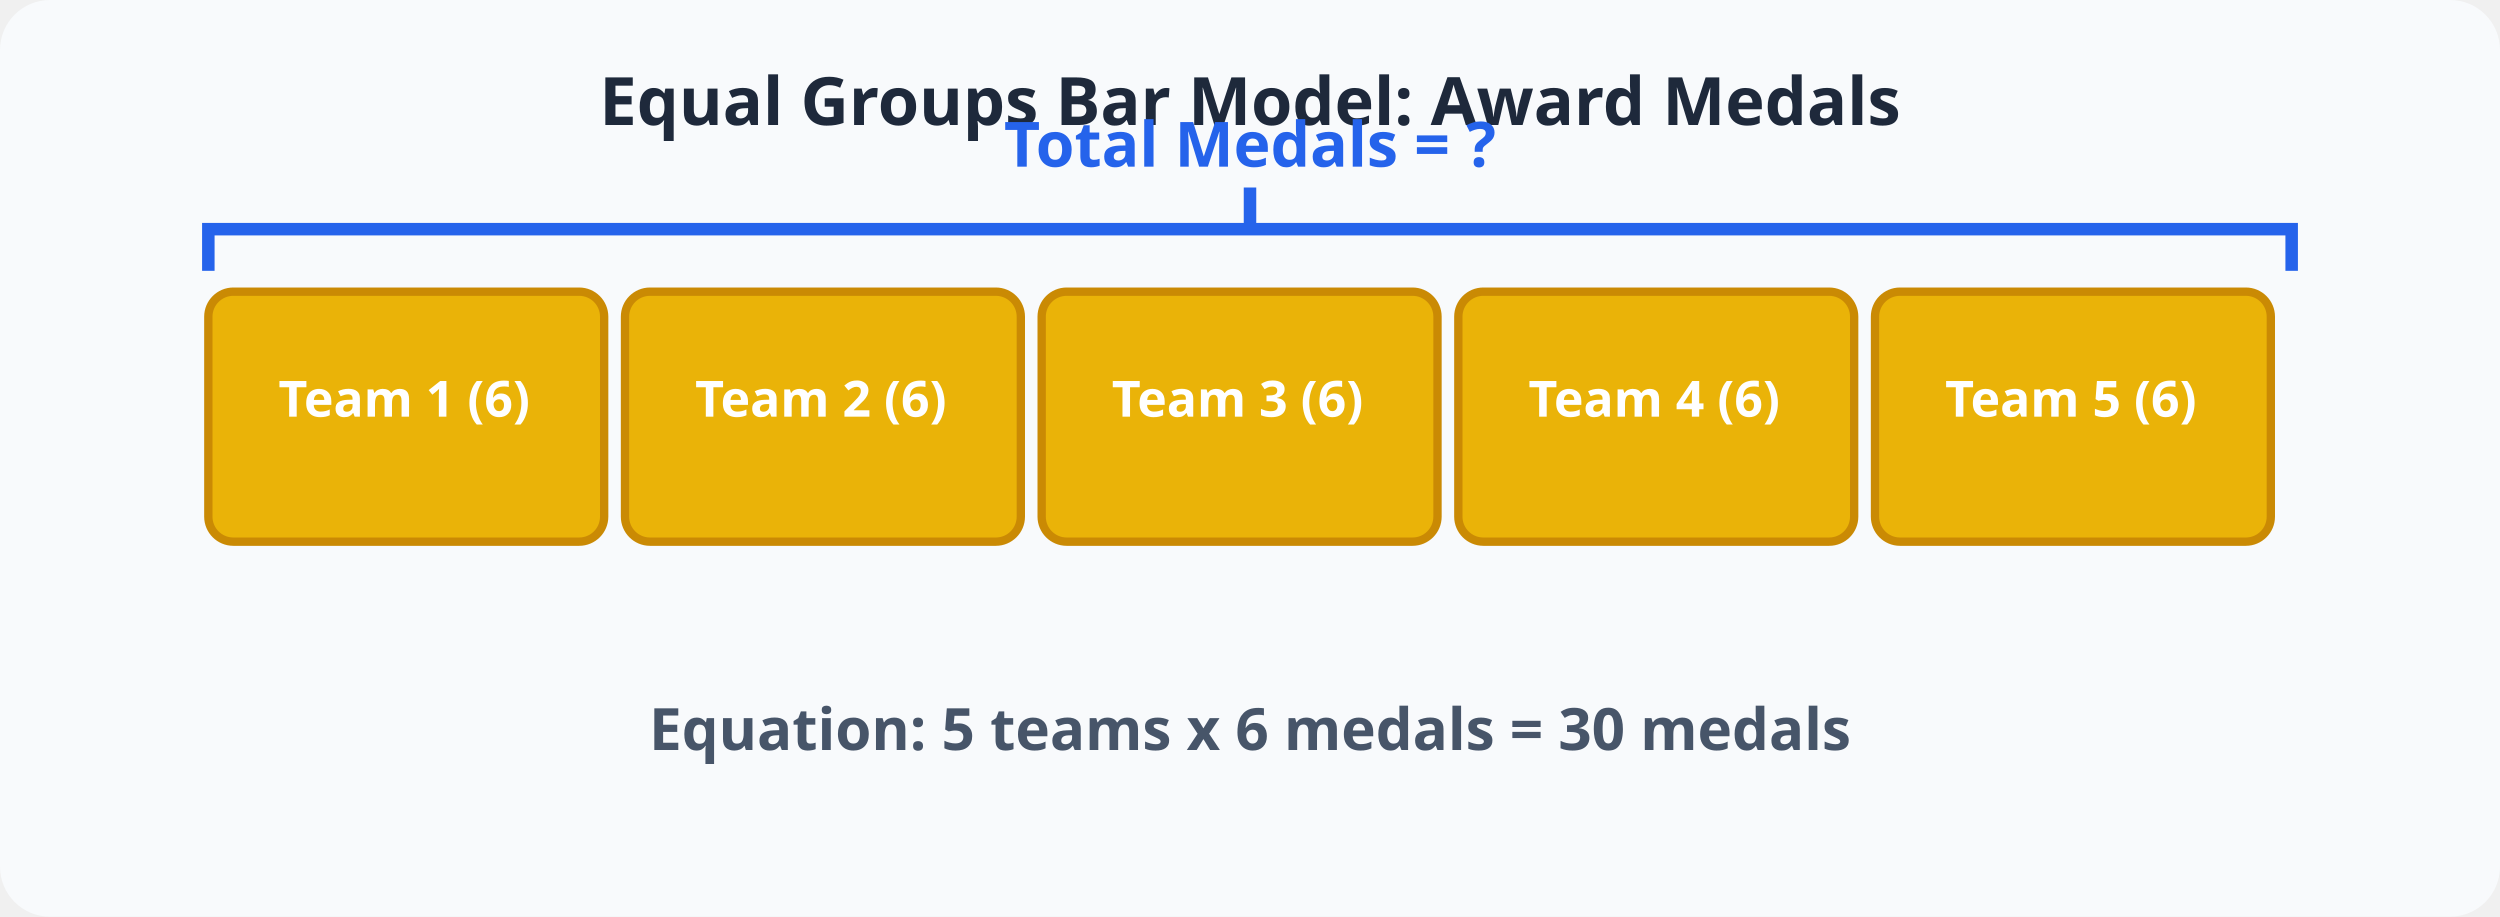
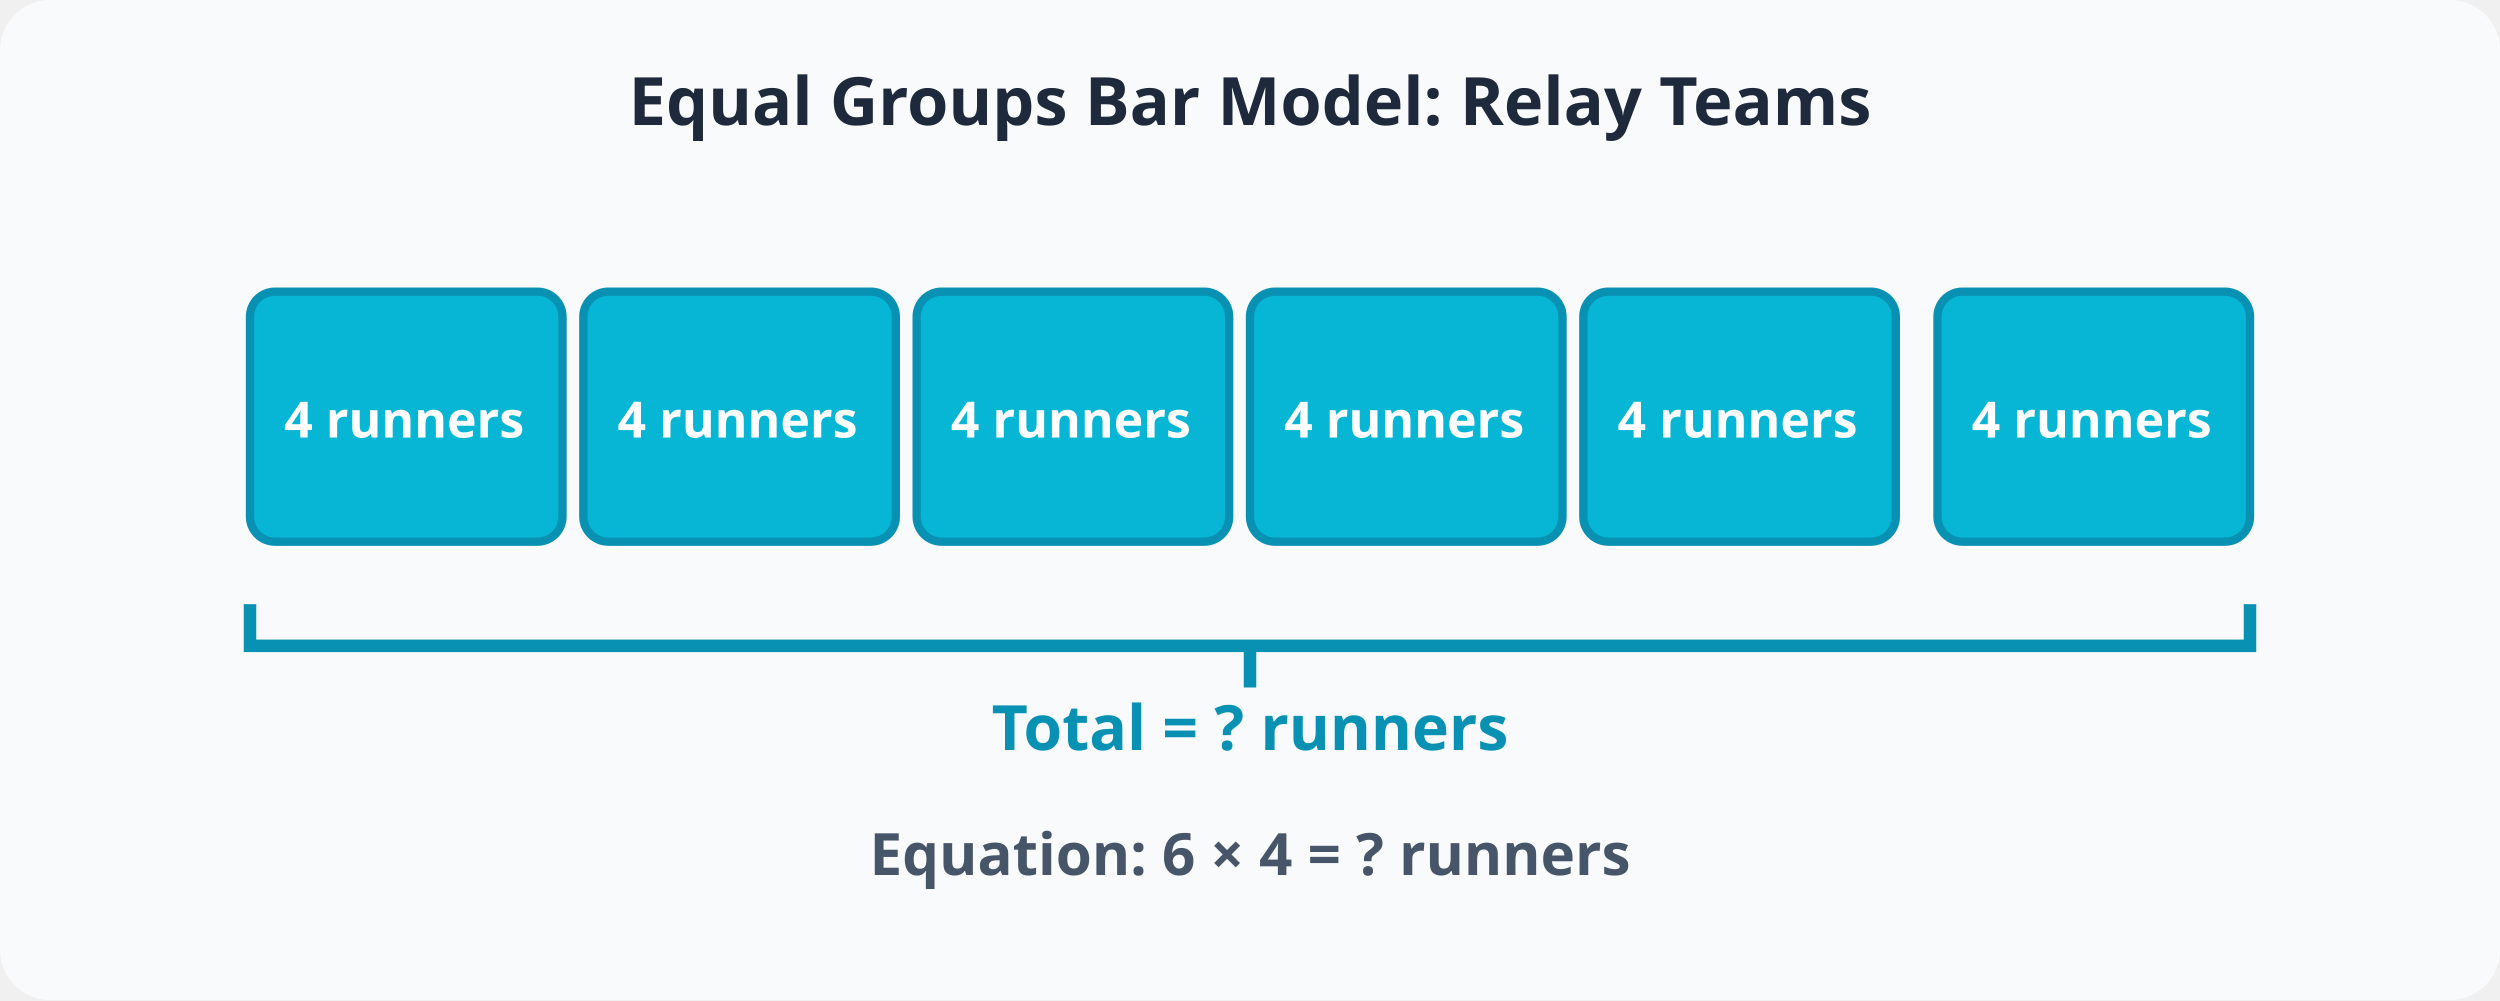
- <svg xmlns="http://www.w3.org/2000/svg" viewBox="0 0 600 220" width="100%" height="100%">
-   <rect width="600" height="220" fill="#f8fafc" rx="12" />
-   <text x="300" y="30" font-family="sans-serif" font-size="16" font-weight="bold" fill="#1e293b" text-anchor="middle">Equal Groups Bar Model: Award Medals</text>
-   <path d="M 50 65 L 50 55 L 550 55 L 550 65 M 300 55 L 300 45" stroke="#2563eb" stroke-width="3" fill="none" />
-   <text x="300" y="40" font-family="sans-serif" font-size="15" font-weight="bold" fill="#2563eb" text-anchor="middle">Total Medals = ?</text>
-   <rect x="50" y="70" width="95" height="60" fill="#eab308" rx="6" stroke="#ca8a04" stroke-width="2" />
-   <text x="97" y="100" font-family="sans-serif" font-size="12" font-weight="bold" fill="#ffffff" text-anchor="middle">Team 1 (6)</text>
-   <rect x="150" y="70" width="95" height="60" fill="#eab308" rx="6" stroke="#ca8a04" stroke-width="2" />
-   <text x="197" y="100" font-family="sans-serif" font-size="12" font-weight="bold" fill="#ffffff" text-anchor="middle">Team 2 (6)</text>
-   <rect x="250" y="70" width="95" height="60" fill="#eab308" rx="6" stroke="#ca8a04" stroke-width="2" />
-   <text x="297" y="100" font-family="sans-serif" font-size="12" font-weight="bold" fill="#ffffff" text-anchor="middle">Team 3 (6)</text>
-   <rect x="350" y="70" width="95" height="60" fill="#eab308" rx="6" stroke="#ca8a04" stroke-width="2" />
-   <text x="397" y="100" font-family="sans-serif" font-size="12" font-weight="bold" fill="#ffffff" text-anchor="middle">Team 4 (6)</text>
-   <rect x="450" y="70" width="95" height="60" fill="#eab308" rx="6" stroke="#ca8a04" stroke-width="2" />
-   <text x="497" y="100" font-family="sans-serif" font-size="12" font-weight="bold" fill="#ffffff" text-anchor="middle">Team 5 (6)</text>
-   <text x="300" y="180" font-family="sans-serif" font-size="14" font-weight="bold" fill="#475569" text-anchor="middle">Equation: 5 teams x 6 medals = 30 medals</text>
+ <svg xmlns="http://www.w3.org/2000/svg" viewBox="0 0 600 240" width="100%" height="100%">
+   <rect width="600" height="240" fill="#f8fafc" rx="12" />
+   <text x="300" y="30" font-family="sans-serif" font-size="16" font-weight="bold" fill="#1e293b" text-anchor="middle">Equal Groups Bar Model: Relay Teams</text>
+   <g fill="#06b6d4" rx="6" stroke="#0891b2" stroke-width="2">
+     <rect x="60" y="70" width="75" height="60" rx="6" />
+     <rect x="140" y="70" width="75" height="60" rx="6" />
+     <rect x="220" y="70" width="75" height="60" rx="6" />
+     <rect x="300" y="70" width="75" height="60" rx="6" />
+     <rect x="380" y="70" width="75" height="60" rx="6" />
+     <rect x="465" y="70" width="75" height="60" rx="6" />
+   </g>
+   <g font-family="sans-serif" font-size="12" font-weight="bold" fill="#ffffff" text-anchor="middle">
+     <text x="97" y="105">4 runners</text>
+     <text x="177" y="105">4 runners</text>
+     <text x="257" y="105">4 runners</text>
+     <text x="337" y="105">4 runners</text>
+     <text x="417" y="105">4 runners</text>
+     <text x="502" y="105">4 runners</text>
+   </g>
+   <path d="M 60 145 L 60 155 L 540 155 L 540 145 M 300 155 L 300 165" stroke="#0891b2" stroke-width="3" fill="none" />
+   <text x="300" y="180" font-family="sans-serif" font-size="15" font-weight="bold" fill="#0891b2" text-anchor="middle">Total = ? runners</text>
+   <text x="300" y="210" font-family="sans-serif" font-size="14" font-weight="bold" fill="#475569" text-anchor="middle">Equation: 6 × 4 = ? runners</text>
</svg>
